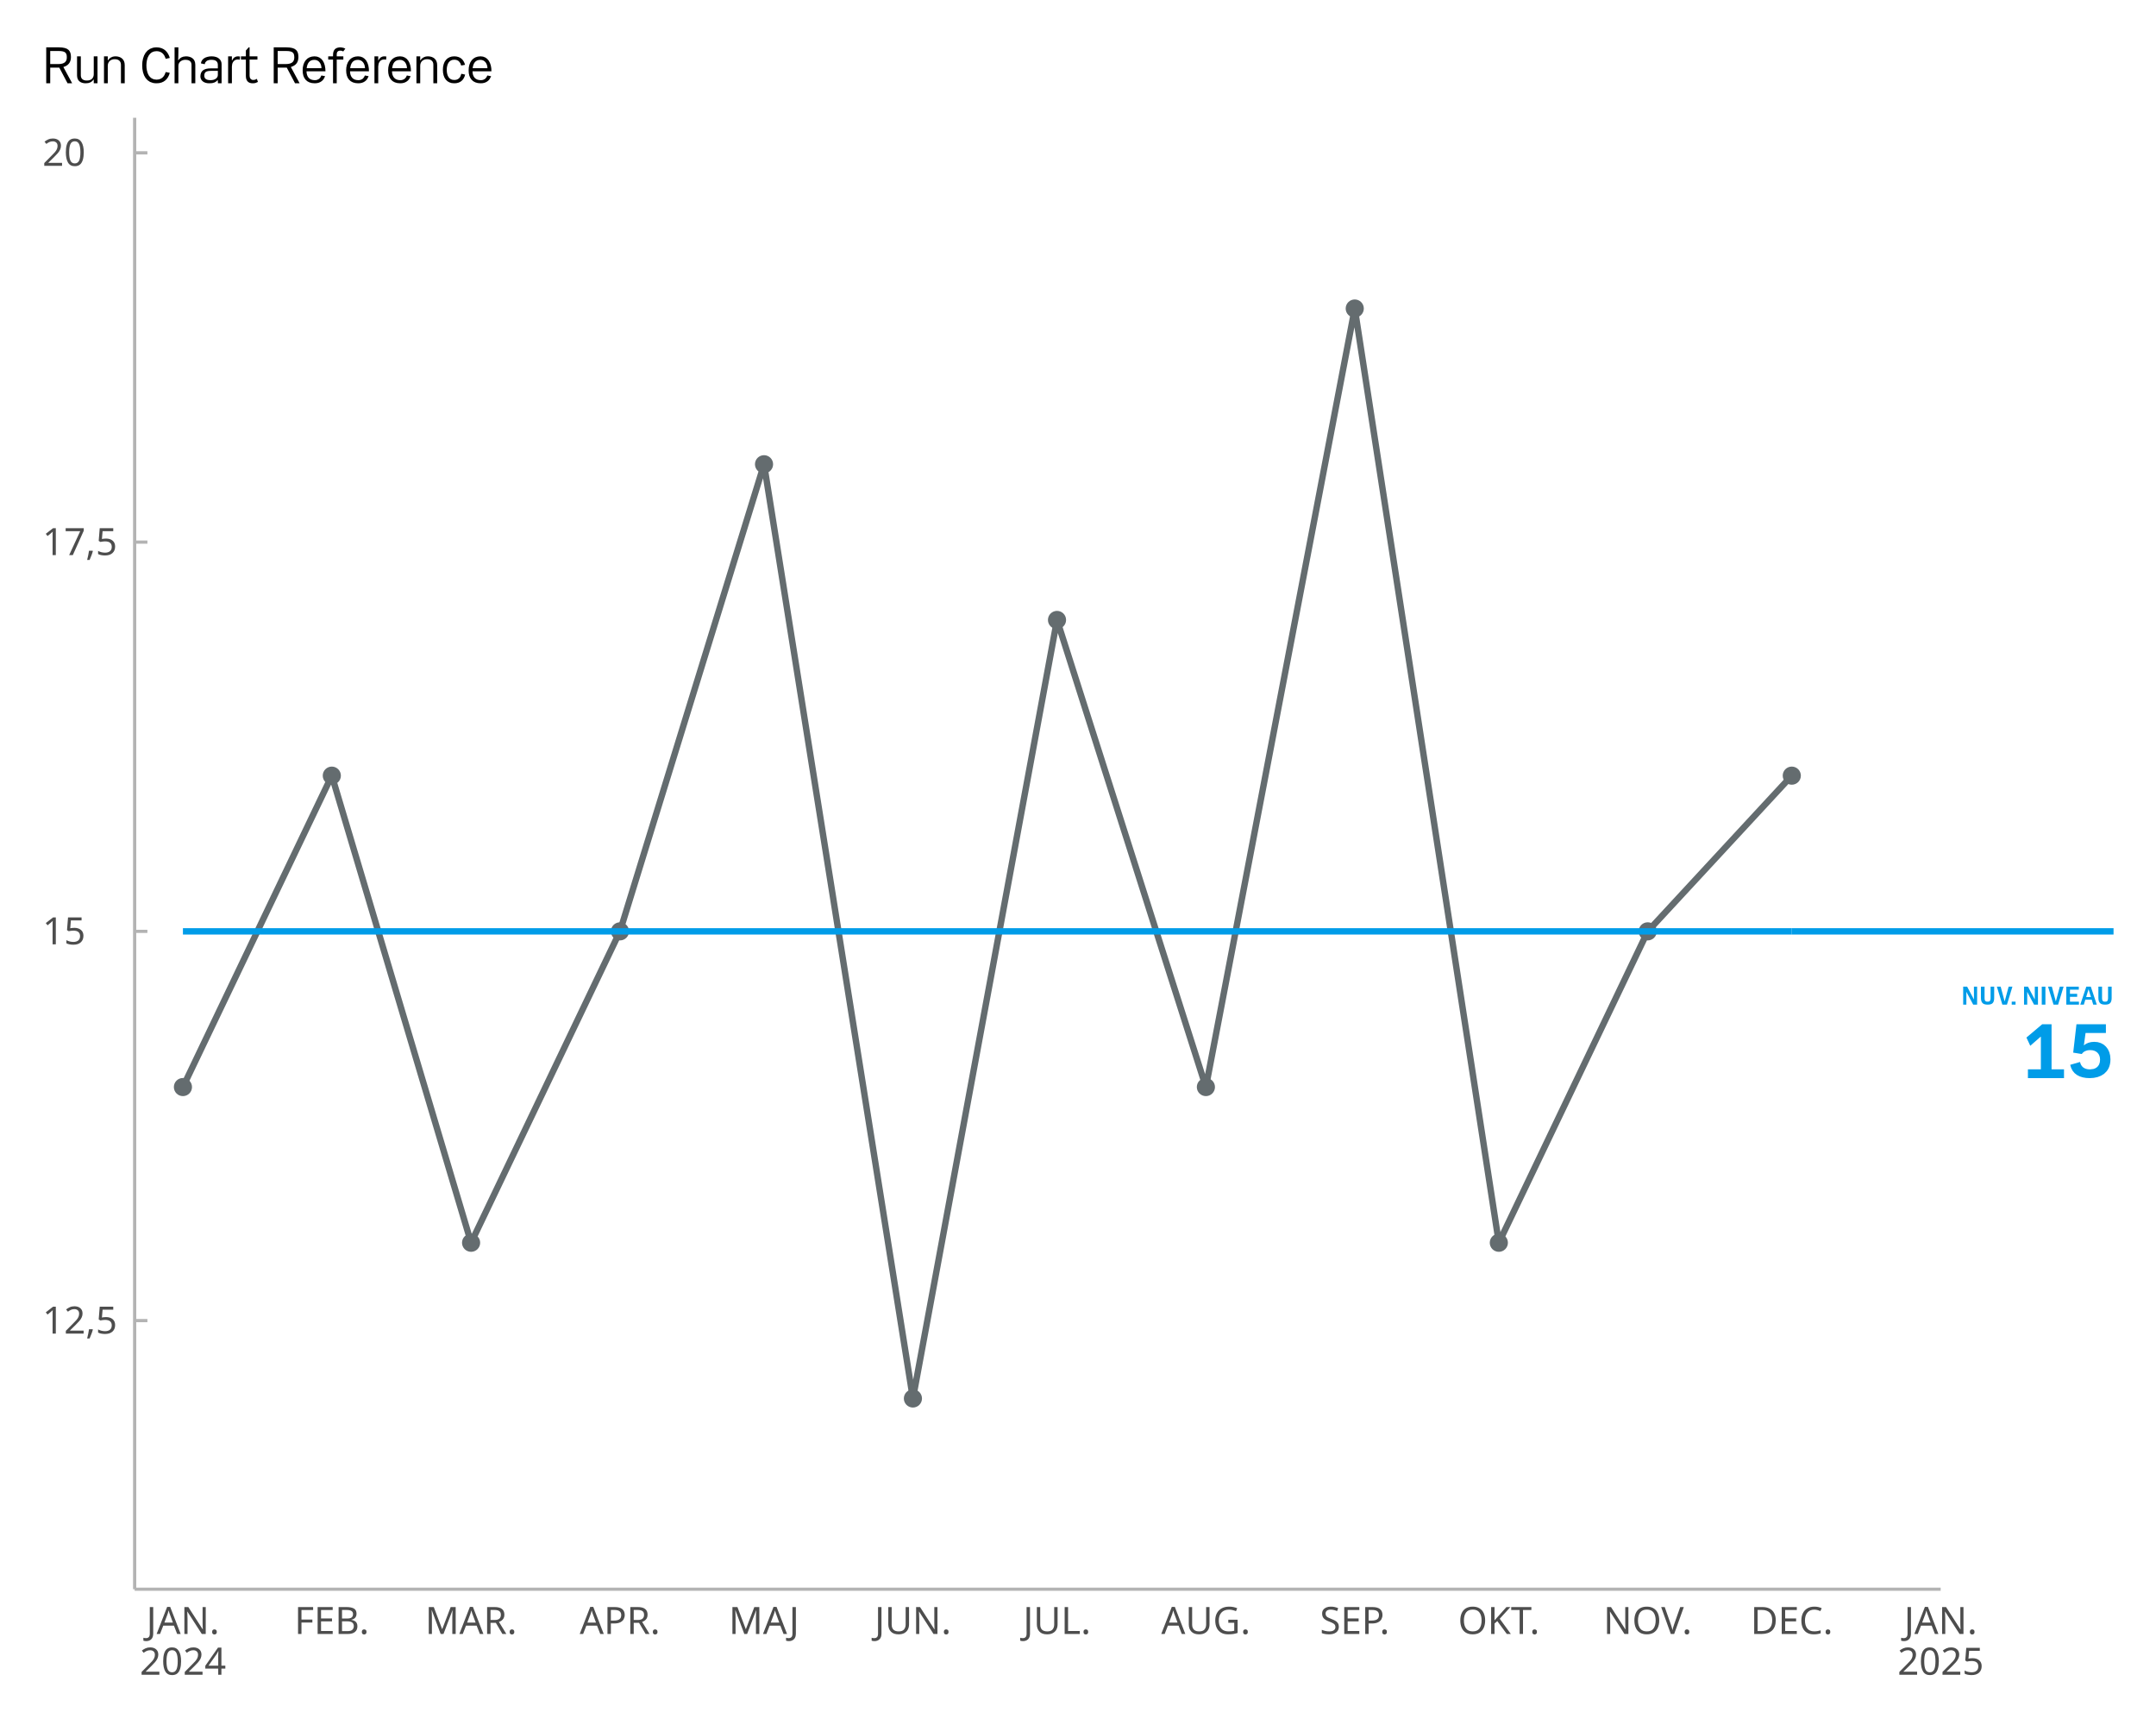
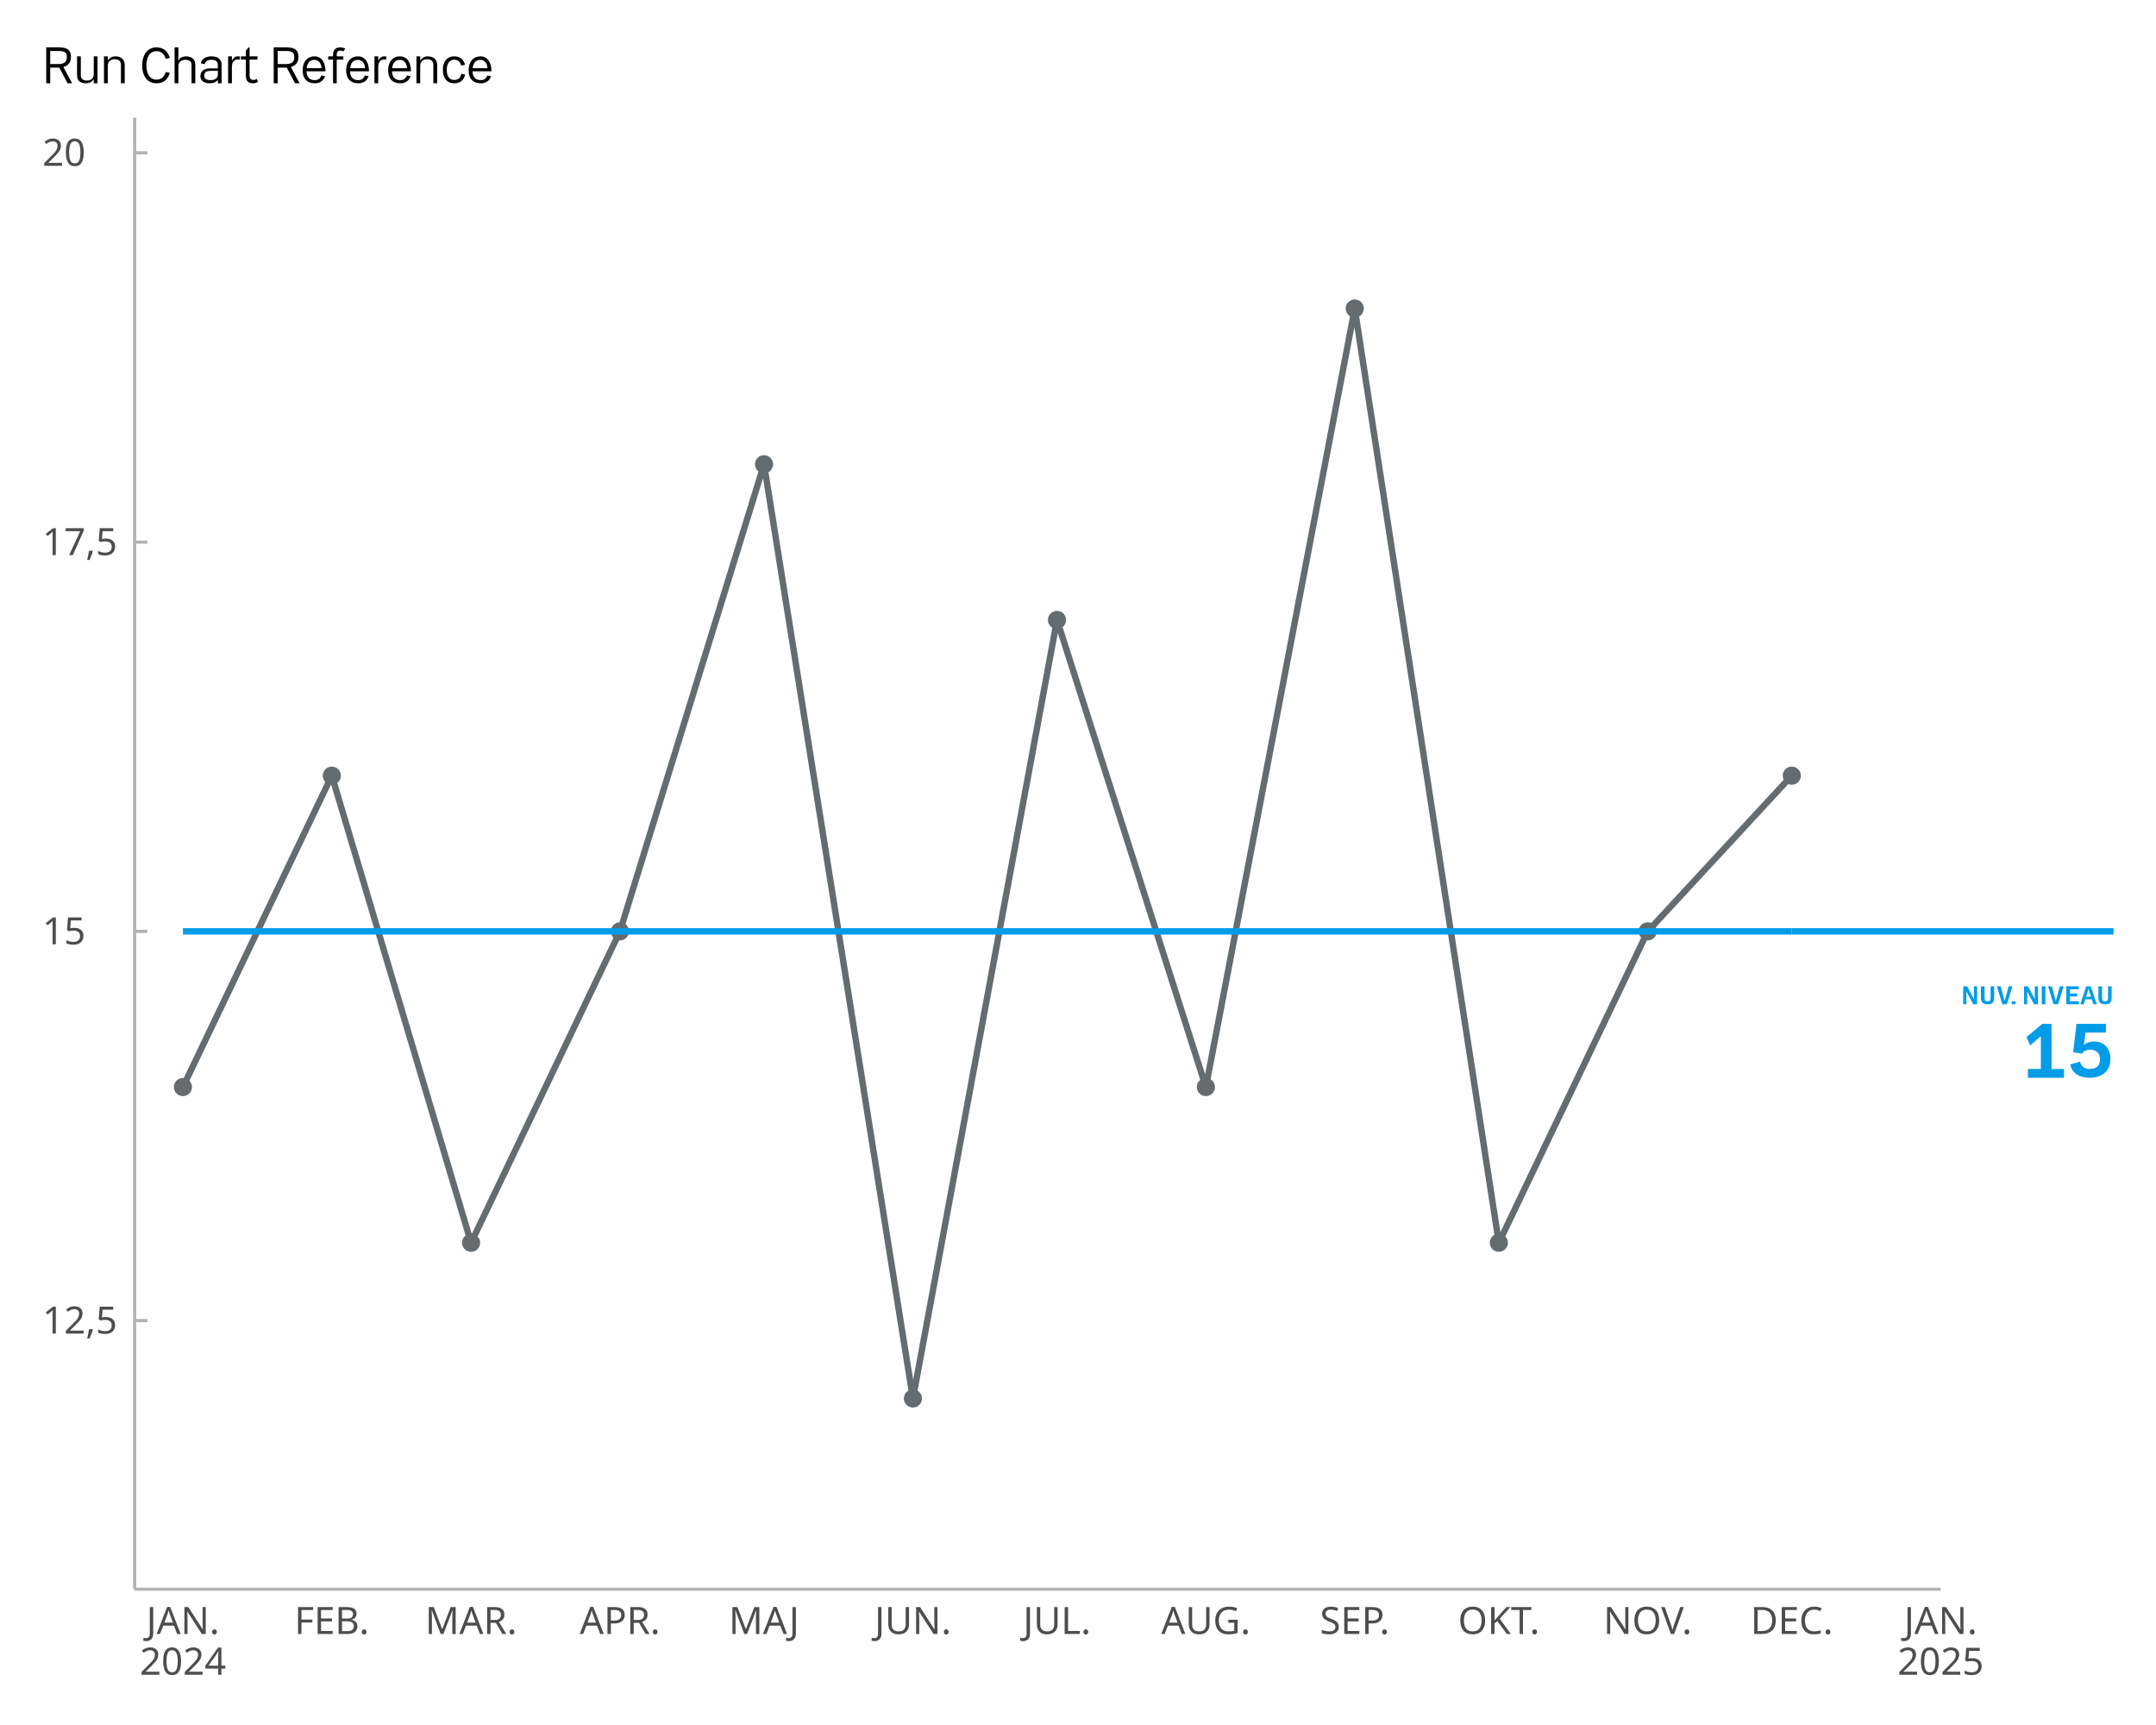
<svg xmlns="http://www.w3.org/2000/svg" class="svglite" data-engine-version="2.0" width="720.00pt" height="576.00pt" viewBox="0 0 720.00 576.00">
  <defs>
    <style type="text/css">
    .svglite line, .svglite polyline, .svglite polygon, .svglite path, .svglite rect, .svglite circle {
      fill: none;
      stroke: #000000;
      stroke-linecap: round;
      stroke-linejoin: round;
      stroke-miterlimit: 10.00;
    }
  </style>
  </defs>
  <rect width="100%" height="100%" style="stroke: none; fill: #FFFFFF;" />
  <defs>
    <clipPath id="cpMC4wMHw3MjAuMDB8MC4wMHw1NzYuMDA=">
      <rect x="0.00" y="0.00" width="720.00" height="576.00" />
    </clipPath>
  </defs>
  <g clip-path="url(#cpMC4wMHw3MjAuMDB8MC4wMHw1NzYuMDA=)">
    <rect x="0.00" y="0.00" width="720.00" height="576.00" style="stroke-width: 1.36; stroke: none; fill: #FFFFFF;" />
  </g>
  <defs>
    <clipPath id="cpNDQuOTd8NzA1LjgzfDM5LjMzfDUzMC42Ng==">
      <rect x="44.97" y="39.33" width="660.85" height="491.32" />
    </clipPath>
  </defs>
  <g clip-path="url(#cpNDQuOTd8NzA1LjgzfDM5LjMzfDUzMC42Ng==)">
    <rect x="44.97" y="39.33" width="660.85" height="491.32" style="stroke-width: 1.36; stroke: none; fill: #FFFFFF;" />
    <polyline points="61.09,362.98 110.81,259.00 157.32,414.97 207.04,310.99 255.15,155.02 304.87,466.97 352.99,207.01 402.71,362.98 452.42,103.02 500.54,414.97 550.26,310.99 598.37,259.00 " style="stroke-width: 2.13; stroke: #646C6F; stroke-linecap: butt;" />
    <circle cx="61.09" cy="362.98" r="2.58" style="stroke-width: 0.90; stroke: #646C6F; fill: #646C6F;" />
    <circle cx="110.81" cy="259.00" r="2.58" style="stroke-width: 0.90; stroke: #646C6F; fill: #646C6F;" />
    <circle cx="157.32" cy="414.97" r="2.58" style="stroke-width: 0.90; stroke: #646C6F; fill: #646C6F;" />
    <circle cx="207.04" cy="310.99" r="2.58" style="stroke-width: 0.90; stroke: #646C6F; fill: #646C6F;" />
    <circle cx="255.15" cy="155.02" r="2.58" style="stroke-width: 0.90; stroke: #646C6F; fill: #646C6F;" />
    <circle cx="304.87" cy="466.97" r="2.58" style="stroke-width: 0.90; stroke: #646C6F; fill: #646C6F;" />
    <circle cx="352.99" cy="207.01" r="2.58" style="stroke-width: 0.90; stroke: #646C6F; fill: #646C6F;" />
    <circle cx="402.71" cy="362.98" r="2.58" style="stroke-width: 0.90; stroke: #646C6F; fill: #646C6F;" />
    <circle cx="452.42" cy="103.02" r="2.58" style="stroke-width: 0.90; stroke: #646C6F; fill: #646C6F;" />
    <circle cx="500.54" cy="414.97" r="2.58" style="stroke-width: 0.90; stroke: #646C6F; fill: #646C6F;" />
    <circle cx="550.26" cy="310.99" r="2.58" style="stroke-width: 0.90; stroke: #646C6F; fill: #646C6F;" />
    <circle cx="598.37" cy="259.00" r="2.58" style="stroke-width: 0.90; stroke: #646C6F; fill: #646C6F;" />
    <polyline points="61.09,310.99 110.81,310.99 157.32,310.99 207.04,310.99 255.15,310.99 304.87,310.99 352.99,310.99 402.71,310.99 452.42,310.99 500.54,310.99 550.26,310.99 598.37,310.99 " style="stroke-width: 2.13; stroke: #009CE8; stroke-linecap: butt;" />
    <polyline points="598.37,310.99 705.83,310.99 " style="stroke-width: 2.13; stroke: #009CE8; stroke-linecap: butt;" />
-     <path d="M 660.26 329.46 L 659.20 329.46 L 659.20 333.74 L 656.93 329.46 L 655.61 329.46 L 655.61 335.46 L 656.67 335.46 L 656.67 331.18 L 658.95 335.46 L 660.26 335.46 Z" style="fill-rule: nonzero; fill: #009CE8; stroke-width: 0.75; stroke: none;" />
-     <path d="M 665.96 329.46 L 664.76 329.46 L 664.76 333.08 L 664.75 333.50 L 664.70 333.82 L 664.53 334.24 L 664.22 334.43 L 663.78 334.47 L 663.31 334.43 L 662.99 334.23 L 662.88 334.06 L 662.80 333.81 L 662.76 333.49 L 662.75 333.08 L 662.75 329.46 L 661.53 329.46 L 661.53 333.08 L 661.56 333.70 L 661.66 334.20 L 661.83 334.62 L 662.07 334.94 L 662.38 335.18 L 662.77 335.34 L 663.23 335.43 L 663.78 335.46 L 664.32 335.43 L 664.78 335.34 L 665.16 335.18 L 665.46 334.94 L 665.69 334.62 L 665.84 334.20 L 665.94 333.70 L 665.96 333.08 Z" style="fill-rule: nonzero; fill: #009CE8; stroke-width: 0.75; stroke: none;" />
-     <path d="M 670.79 329.46 L 669.47 334.35 L 669.44 334.35 L 668.13 329.46 L 666.86 329.46 L 668.69 335.46 L 670.22 335.46 L 672.05 329.46 Z" style="fill-rule: nonzero; fill: #009CE8; stroke-width: 0.75; stroke: none;" />
-     <path d="M 673.10 334.46 L 671.82 334.46 L 671.82 335.46 L 673.10 335.46 Z" style="fill-rule: nonzero; fill: #009CE8; stroke-width: 0.75; stroke: none;" />
-     <path d="M 680.58 329.46 L 679.52 329.46 L 679.52 333.74 L 677.25 329.46 L 675.93 329.46 L 675.93 335.46 L 676.99 335.46 L 676.99 331.18 L 679.27 335.46 L 680.58 335.46 Z" style="fill-rule: nonzero; fill: #009CE8; stroke-width: 0.75; stroke: none;" />
-     <path d="M 683.07 329.46 L 681.85 329.46 L 681.85 335.46 L 683.07 335.46 Z" style="fill-rule: nonzero; fill: #009CE8; stroke-width: 0.75; stroke: none;" />
-     <path d="M 687.88 329.46 L 686.56 334.35 L 686.53 334.35 L 685.22 329.46 L 683.95 329.46 L 685.78 335.46 L 687.31 335.46 L 689.14 329.46 Z" style="fill-rule: nonzero; fill: #009CE8; stroke-width: 0.75; stroke: none;" />
-     <path d="M 694.27 334.47 L 691.27 334.47 L 691.27 332.85 L 693.67 332.85 L 693.67 331.85 L 691.27 331.85 L 691.27 330.46 L 694.22 330.46 L 694.22 329.46 L 690.05 329.46 L 690.05 335.46 L 694.27 335.46 Z" style="fill-rule: nonzero; fill: #009CE8; stroke-width: 0.75; stroke: none;" />
-     <path d="M 698.23 329.46 L 696.73 329.46 L 694.71 335.46 L 695.90 335.46 L 696.40 333.80 L 698.54 333.80 L 699.04 335.46 L 700.23 335.46 ZM 696.68 332.93 L 697.46 330.35 L 697.48 330.35 L 698.28 332.93 Z" style="fill-rule: nonzero; fill: #009CE8; stroke-width: 0.75; stroke: none;" />
-     <path d="M 705.19 329.46 L 703.99 329.46 L 703.99 333.08 L 703.98 333.50 L 703.93 333.82 L 703.76 334.24 L 703.45 334.43 L 703.01 334.47 L 702.54 334.43 L 702.22 334.23 L 702.11 334.06 L 702.03 333.81 L 701.99 333.49 L 701.98 333.08 L 701.98 329.46 L 700.76 329.46 L 700.76 333.08 L 700.79 333.70 L 700.89 334.20 L 701.06 334.62 L 701.30 334.94 L 701.61 335.18 L 702.00 335.34 L 702.46 335.43 L 703.01 335.46 L 703.55 335.43 L 704.01 335.34 L 704.39 335.18 L 704.69 334.94 L 704.92 334.62 L 705.08 334.20 L 705.17 333.70 L 705.19 333.08 Z" style="fill-rule: nonzero; fill: #009CE8; stroke-width: 0.75; stroke: none;" />
-     <path d="M 682.33 360.00 L 685.92 360.00 L 689.28 360.00 L 689.28 357.06 L 685.12 357.06 L 685.12 342.00 L 682.01 342.00 L 676.73 346.45 L 678.01 349.20 L 681.44 346.20 L 681.55 346.20 L 681.55 357.06 L 677.23 357.06 L 677.23 360.00 Z" style="fill-rule: nonzero; fill: #009CE8; stroke-width: 0.75; stroke: none;" />
-     <path d="M 703.27 344.92 L 703.27 342.00 L 693.44 342.00 L 692.35 351.49 L 692.47 351.51 L 692.80 351.56 L 693.78 351.72 L 694.76 351.88 L 695.09 351.93 L 695.21 351.95 L 695.62 351.46 L 696.20 351.04 L 696.99 350.75 L 697.48 350.67 L 698.04 350.64 L 698.78 350.70 L 699.43 350.87 L 700.00 351.15 L 700.46 351.52 L 700.83 351.97 L 701.10 352.51 L 701.26 353.12 L 701.32 353.80 L 701.24 354.70 L 701.00 355.43 L 700.64 356.00 L 700.19 356.43 L 699.67 356.74 L 699.12 356.94 L 698.01 357.08 L 697.28 357.04 L 696.66 356.91 L 696.13 356.70 L 695.68 356.42 L 695.31 356.06 L 695.01 355.64 L 694.79 355.16 L 694.62 354.61 L 691.35 355.56 L 691.68 356.64 L 692.17 357.56 L 692.81 358.33 L 693.59 358.94 L 694.49 359.41 L 695.52 359.74 L 696.66 359.94 L 697.90 360.00 L 699.22 359.91 L 700.48 359.65 L 701.65 359.19 L 702.69 358.54 L 703.55 357.67 L 703.91 357.16 L 704.22 356.59 L 704.46 355.96 L 704.64 355.27 L 704.75 354.53 L 704.79 353.72 L 704.69 352.46 L 704.40 351.33 L 703.93 350.33 L 703.29 349.49 L 702.51 348.80 L 701.59 348.30 L 700.54 347.98 L 699.38 347.88 L 698.36 347.96 L 697.41 348.20 L 696.59 348.57 L 695.91 349.06 L 696.48 344.92 Z" style="fill-rule: nonzero; fill: #009CE8; stroke-width: 0.75; stroke: none;" />
+     <path d="M 660.26 329.33 L 659.20 329.33 L 659.20 333.61 L 656.93 329.33 L 655.61 329.33 L 655.61 335.33 L 656.67 335.33 L 656.67 331.05 L 658.95 335.33 L 660.26 335.33 Z" style="fill-rule: nonzero; fill: #009CE8; stroke-width: 0.75; stroke: none;" />
+     <path d="M 665.96 329.33 L 664.76 329.33 L 664.76 332.96 L 664.75 333.37 L 664.70 333.70 L 664.53 334.12 L 664.22 334.30 L 663.78 334.35 L 663.31 334.30 L 662.99 334.11 L 662.88 333.93 L 662.80 333.69 L 662.76 333.37 L 662.75 332.96 L 662.75 329.33 L 661.53 329.33 L 661.53 332.96 L 661.56 333.57 L 661.66 334.08 L 661.83 334.49 L 662.07 334.81 L 662.38 335.05 L 662.77 335.21 L 663.23 335.30 L 663.78 335.33 L 664.32 335.30 L 664.78 335.21 L 665.16 335.05 L 665.46 334.81 L 665.69 334.49 L 665.84 334.08 L 665.94 333.57 L 665.96 332.96 Z" style="fill-rule: nonzero; fill: #009CE8; stroke-width: 0.75; stroke: none;" />
+     <path d="M 670.79 329.33 L 669.47 334.22 L 669.44 334.22 L 668.13 329.33 L 666.86 329.33 L 668.69 335.33 L 670.22 335.33 L 672.05 329.33 Z" style="fill-rule: nonzero; fill: #009CE8; stroke-width: 0.75; stroke: none;" />
+     <path d="M 673.10 334.33 L 671.82 334.33 L 671.82 335.33 L 673.10 335.33 Z" style="fill-rule: nonzero; fill: #009CE8; stroke-width: 0.75; stroke: none;" />
+     <path d="M 680.58 329.33 L 679.52 329.33 L 679.52 333.61 L 677.25 329.33 L 675.93 329.33 L 675.93 335.33 L 676.99 335.33 L 676.99 331.05 L 679.27 335.33 L 680.58 335.33 Z" style="fill-rule: nonzero; fill: #009CE8; stroke-width: 0.75; stroke: none;" />
+     <path d="M 683.07 329.33 L 681.85 329.33 L 681.85 335.33 L 683.07 335.33 Z" style="fill-rule: nonzero; fill: #009CE8; stroke-width: 0.75; stroke: none;" />
+     <path d="M 687.88 329.33 L 686.56 334.22 L 686.53 334.22 L 685.22 329.33 L 683.95 329.33 L 685.78 335.33 L 687.31 335.33 L 689.14 329.33 Z" style="fill-rule: nonzero; fill: #009CE8; stroke-width: 0.75; stroke: none;" />
+     <path d="M 694.27 334.35 L 691.27 334.35 L 691.27 332.72 L 693.67 332.72 L 693.67 331.72 L 691.27 331.72 L 691.27 330.33 L 694.22 330.33 L 694.22 329.33 L 690.05 329.33 L 690.05 335.33 L 694.27 335.33 Z" style="fill-rule: nonzero; fill: #009CE8; stroke-width: 0.75; stroke: none;" />
+     <path d="M 698.23 329.33 L 696.73 329.33 L 694.71 335.33 L 695.90 335.33 L 696.40 333.68 L 698.54 333.68 L 699.04 335.33 L 700.23 335.33 ZM 696.68 332.80 L 697.46 330.22 L 697.48 330.22 L 698.28 332.80 Z" style="fill-rule: nonzero; fill: #009CE8; stroke-width: 0.75; stroke: none;" />
+     <path d="M 705.19 329.33 L 703.99 329.33 L 703.99 332.96 L 703.98 333.37 L 703.93 333.70 L 703.76 334.12 L 703.45 334.30 L 703.01 334.35 L 702.54 334.30 L 702.22 334.11 L 702.11 333.93 L 702.03 333.69 L 701.99 333.37 L 701.98 332.96 L 701.98 329.33 L 700.76 329.33 L 700.76 332.96 L 700.79 333.57 L 700.89 334.08 L 701.06 334.49 L 701.30 334.81 L 701.61 335.05 L 702.00 335.21 L 702.46 335.30 L 703.01 335.33 L 703.55 335.30 L 704.01 335.21 L 704.39 335.05 L 704.69 334.81 L 704.92 334.49 L 705.08 334.08 L 705.17 333.57 L 705.19 332.96 Z" style="fill-rule: nonzero; fill: #009CE8; stroke-width: 0.75; stroke: none;" />
+     <path d="M 682.33 359.88 L 685.92 359.88 L 689.28 359.88 L 689.28 356.94 L 685.12 356.94 L 685.12 341.88 L 682.01 341.88 L 676.73 346.33 L 678.01 349.08 L 681.44 346.08 L 681.55 346.08 L 681.55 356.94 L 677.23 356.94 L 677.23 359.88 Z" style="fill-rule: nonzero; fill: #009CE8; stroke-width: 0.75; stroke: none;" />
+     <path d="M 703.27 344.80 L 703.27 341.88 L 693.44 341.88 L 692.35 351.36 L 692.47 351.38 L 692.80 351.43 L 693.78 351.59 L 694.76 351.76 L 695.09 351.81 L 695.21 351.83 L 695.62 351.33 L 696.20 350.92 L 696.99 350.62 L 697.48 350.54 L 698.04 350.52 L 698.78 350.58 L 699.43 350.75 L 700.00 351.02 L 700.46 351.39 L 700.83 351.85 L 701.10 352.39 L 701.26 353.00 L 701.32 353.67 L 701.24 354.58 L 701.00 355.31 L 700.64 355.88 L 700.19 356.31 L 699.67 356.62 L 699.12 356.81 L 698.01 356.95 L 697.28 356.91 L 696.66 356.78 L 696.13 356.58 L 695.68 356.29 L 695.31 355.94 L 695.01 355.52 L 694.79 355.03 L 694.62 354.49 L 691.35 355.44 L 691.68 356.52 L 692.17 357.44 L 692.81 358.20 L 693.59 358.82 L 694.49 359.29 L 695.52 359.62 L 696.66 359.81 L 697.90 359.88 L 699.22 359.79 L 700.48 359.52 L 701.65 359.07 L 702.69 358.41 L 703.55 357.55 L 703.91 357.03 L 704.22 356.46 L 704.46 355.83 L 704.64 355.15 L 704.75 354.40 L 704.79 353.59 L 704.69 352.34 L 704.40 351.21 L 703.93 350.21 L 703.29 349.36 L 702.51 348.68 L 701.59 348.17 L 700.54 347.86 L 699.38 347.75 L 698.36 347.84 L 697.41 348.08 L 696.59 348.45 L 695.91 348.94 L 696.48 344.80 Z" style="fill-rule: nonzero; fill: #009CE8; stroke-width: 0.75; stroke: none;" />
  </g>
  <g clip-path="url(#cpMC4wMHw3MjAuMDB8MC4wMHw1NzYuMDA=)">
    <polyline points="44.97,530.66 44.97,39.33 " style="stroke-width: 1.07; stroke: #B3B3B3; stroke-linecap: butt;" />
    <text x="14.17" y="445.31" style="font-size: 12.60px; fill: #4D4D4D; font-family: sans;" textLength="24.52px" lengthAdjust="spacingAndGlyphs">12,5</text>
    <text x="14.17" y="315.33" style="font-size: 12.60px; fill: #4D4D4D; font-family: sans;" textLength="14.02px" lengthAdjust="spacingAndGlyphs">15</text>
    <text x="14.17" y="185.35" style="font-size: 12.60px; fill: #4D4D4D; font-family: sans;" textLength="24.52px" lengthAdjust="spacingAndGlyphs">17,5</text>
    <text x="14.17" y="55.37" style="font-size: 12.60px; fill: #4D4D4D; font-family: sans;" textLength="14.02px" lengthAdjust="spacingAndGlyphs">20</text>
    <polyline points="49.23,440.97 44.97,440.97 " style="stroke-width: 1.07; stroke: #B3B3B3; stroke-linecap: butt;" />
    <polyline points="49.23,310.99 44.97,310.99 " style="stroke-width: 1.07; stroke: #B3B3B3; stroke-linecap: butt;" />
    <polyline points="49.23,181.01 44.97,181.01 " style="stroke-width: 1.07; stroke: #B3B3B3; stroke-linecap: butt;" />
    <polyline points="49.23,51.03 44.97,51.03 " style="stroke-width: 1.07; stroke: #B3B3B3; stroke-linecap: butt;" />
    <polyline points="44.97,530.66 648.09,530.66 " style="stroke-width: 1.07; stroke: #B3B3B3; stroke-linecap: butt;" />
    <text x="61.09" y="545.60" text-anchor="middle" style="font-size: 12.60px; fill: #4D4D4D; font-family: sans;" textLength="27.31px" lengthAdjust="spacingAndGlyphs">JAN.</text>
    <text x="61.09" y="559.21" text-anchor="middle" style="font-size: 12.60px; fill: #4D4D4D; font-family: sans;" textLength="28.03px" lengthAdjust="spacingAndGlyphs">2024</text>
    <text x="110.81" y="545.60" text-anchor="middle" style="font-size: 12.60px; fill: #4D4D4D; font-family: sans;" textLength="28.01px" lengthAdjust="spacingAndGlyphs">FEB.</text>
    <text x="157.32" y="545.60" text-anchor="middle" style="font-size: 12.60px; fill: #4D4D4D; font-family: sans;" textLength="31.51px" lengthAdjust="spacingAndGlyphs">MAR.</text>
    <text x="207.04" y="545.60" text-anchor="middle" style="font-size: 12.60px; fill: #4D4D4D; font-family: sans;" textLength="29.42px" lengthAdjust="spacingAndGlyphs">APR.</text>
    <text x="255.15" y="545.60" text-anchor="middle" style="font-size: 12.60px; fill: #4D4D4D; font-family: sans;" textLength="25.21px" lengthAdjust="spacingAndGlyphs">MAJ</text>
    <text x="304.87" y="545.60" text-anchor="middle" style="font-size: 12.60px; fill: #4D4D4D; font-family: sans;" textLength="28.01px" lengthAdjust="spacingAndGlyphs">JUN.</text>
    <text x="352.99" y="545.60" text-anchor="middle" style="font-size: 12.60px; fill: #4D4D4D; font-family: sans;" textLength="25.92px" lengthAdjust="spacingAndGlyphs">JUL.</text>
    <text x="402.71" y="545.60" text-anchor="middle" style="font-size: 12.60px; fill: #4D4D4D; font-family: sans;" textLength="30.81px" lengthAdjust="spacingAndGlyphs">AUG.</text>
    <text x="452.42" y="545.60" text-anchor="middle" style="font-size: 12.60px; fill: #4D4D4D; font-family: sans;" textLength="28.72px" lengthAdjust="spacingAndGlyphs">SEP.</text>
    <text x="500.54" y="545.60" text-anchor="middle" style="font-size: 12.60px; fill: #4D4D4D; font-family: sans;" textLength="29.41px" lengthAdjust="spacingAndGlyphs">OKT.</text>
    <text x="550.26" y="545.60" text-anchor="middle" style="font-size: 12.60px; fill: #4D4D4D; font-family: sans;" textLength="30.81px" lengthAdjust="spacingAndGlyphs">NOV.</text>
    <text x="598.37" y="545.60" text-anchor="middle" style="font-size: 12.60px; fill: #4D4D4D; font-family: sans;" textLength="30.11px" lengthAdjust="spacingAndGlyphs">DEC.</text>
    <text x="648.09" y="545.60" text-anchor="middle" style="font-size: 12.60px; fill: #4D4D4D; font-family: sans;" textLength="27.31px" lengthAdjust="spacingAndGlyphs">JAN.</text>
    <text x="648.09" y="559.21" text-anchor="middle" style="font-size: 12.60px; fill: #4D4D4D; font-family: sans;" textLength="28.03px" lengthAdjust="spacingAndGlyphs">2025</text>
    <path d="M 21.16 22.38 L 21.74 22.16 L 22.25 21.90 L 22.68 21.58 L 23.04 21.20 L 23.32 20.76 L 23.52 20.26 L 23.65 19.69 L 23.69 19.05 L 23.65 18.32 L 23.51 17.67 L 23.26 17.12 L 22.88 16.66 L 22.35 16.29 L 21.65 16.03 L 20.77 15.87 L 19.69 15.81 L 15.44 15.81 L 15.44 27.81 L 16.77 27.81 L 16.77 22.58 L 19.80 22.58 L 22.56 27.81 L 24.10 27.81 ZM 22.28 19.65 L 22.17 20.09 L 21.97 20.47 L 21.69 20.79 L 21.31 21.04 L 20.82 21.23 L 20.23 21.35 L 19.52 21.39 L 16.77 21.39 L 16.77 17.03 L 19.56 17.03 L 20.32 17.06 L 20.93 17.15 L 21.41 17.30 L 21.77 17.52 L 22.03 17.81 L 22.20 18.18 L 22.29 18.63 L 22.31 19.17 Z" style="fill-rule: nonzero; fill: #000000; stroke-width: 0.75; stroke: none;" />
    <path d="M 32.56 18.81 L 31.31 18.81 L 31.31 24.78 L 31.27 25.23 L 31.16 25.64 L 30.98 26.00 L 30.73 26.31 L 30.41 26.55 L 30.01 26.74 L 29.55 26.85 L 29.01 26.89 L 28.56 26.87 L 28.17 26.79 L 27.82 26.65 L 27.53 26.46 L 27.30 26.22 L 27.13 25.92 L 27.03 25.56 L 26.99 25.14 L 26.99 18.81 L 25.73 18.81 L 25.73 25.17 L 25.79 25.83 L 25.96 26.38 L 26.22 26.84 L 26.58 27.20 L 27.01 27.48 L 27.51 27.67 L 28.07 27.78 L 28.66 27.81 L 29.49 27.73 L 30.19 27.50 L 30.77 27.11 L 31.23 26.58 L 31.31 26.58 L 31.31 27.81 L 32.56 27.81 Z" style="fill-rule: nonzero; fill: #000000; stroke-width: 0.75; stroke: none;" />
    <path d="M 41.65 21.74 L 41.59 21.03 L 41.41 20.43 L 41.12 19.93 L 40.74 19.52 L 40.29 19.21 L 39.77 18.99 L 39.20 18.86 L 38.59 18.81 L 38.09 18.85 L 37.65 18.93 L 36.94 19.25 L 36.42 19.68 L 36.06 20.16 L 35.99 20.16 L 35.99 18.81 L 34.73 18.81 L 34.73 27.81 L 35.99 27.81 L 35.99 21.94 L 36.04 21.45 L 36.17 21.02 L 36.38 20.65 L 36.65 20.34 L 37.00 20.09 L 37.39 19.91 L 37.84 19.80 L 38.32 19.77 L 38.79 19.80 L 39.21 19.89 L 39.56 20.05 L 39.85 20.26 L 40.08 20.52 L 40.25 20.84 L 40.35 21.21 L 40.39 21.63 L 40.39 27.81 L 41.65 27.81 Z" style="fill-rule: nonzero; fill: #000000; stroke-width: 0.75; stroke: none;" />
    <path d="M 54.93 25.05 L 54.64 25.49 L 54.30 25.86 L 53.89 26.17 L 53.42 26.40 L 52.87 26.54 L 52.25 26.60 L 51.39 26.49 L 50.67 26.18 L 50.09 25.71 L 49.63 25.10 L 49.30 24.38 L 49.07 23.57 L 48.93 22.71 L 48.89 21.81 L 48.94 20.95 L 49.07 20.10 L 49.30 19.30 L 49.65 18.58 L 50.10 17.97 L 50.68 17.49 L 51.40 17.19 L 52.25 17.08 L 52.87 17.13 L 53.42 17.28 L 53.89 17.51 L 54.30 17.82 L 54.64 18.20 L 54.93 18.64 L 55.35 19.64 L 56.70 19.35 L 56.45 18.61 L 56.11 17.94 L 55.69 17.34 L 55.19 16.82 L 54.60 16.40 L 53.92 16.08 L 53.14 15.88 L 52.25 15.81 L 51.65 15.85 L 51.09 15.94 L 50.10 16.31 L 49.27 16.89 L 48.61 17.64 L 48.11 18.54 L 47.76 19.56 L 47.55 20.66 L 47.49 21.81 L 47.55 23.01 L 47.76 24.14 L 48.11 25.15 L 48.61 26.04 L 49.27 26.78 L 50.09 27.34 L 51.08 27.69 L 51.64 27.78 L 52.25 27.81 L 53.15 27.75 L 53.93 27.56 L 54.62 27.25 L 55.21 26.84 L 55.71 26.33 L 56.12 25.74 L 56.45 25.07 L 56.70 24.33 L 55.35 24.05 Z" style="fill-rule: nonzero; fill: #000000; stroke-width: 0.75; stroke: none;" />
    <path d="M 65.22 21.61 L 65.15 20.91 L 64.96 20.32 L 64.67 19.84 L 64.28 19.46 L 63.81 19.17 L 63.28 18.97 L 62.71 18.85 L 62.11 18.81 L 61.22 18.92 L 60.51 19.20 L 59.96 19.62 L 59.58 20.11 L 59.50 20.11 L 59.55 18.73 L 59.57 17.47 L 59.57 15.81 L 58.30 15.81 L 58.30 27.81 L 59.57 27.81 L 59.57 21.99 L 59.61 21.58 L 59.73 21.20 L 59.93 20.86 L 60.20 20.56 L 60.54 20.32 L 60.94 20.13 L 61.39 20.01 L 61.89 19.97 L 62.36 20.00 L 62.78 20.07 L 63.13 20.20 L 63.42 20.38 L 63.65 20.62 L 63.82 20.91 L 63.92 21.25 L 63.96 21.66 L 63.96 27.81 L 65.22 27.81 Z" style="fill-rule: nonzero; fill: #000000; stroke-width: 0.75; stroke: none;" />
    <path d="M 74.00 27.81 L 74.00 21.42 L 73.95 20.91 L 73.80 20.43 L 73.54 19.99 L 73.18 19.60 L 72.72 19.27 L 72.16 19.03 L 71.49 18.87 L 70.72 18.81 L 69.98 18.85 L 69.31 18.98 L 68.71 19.17 L 68.19 19.44 L 67.77 19.78 L 67.44 20.18 L 67.21 20.64 L 67.10 21.16 L 68.35 21.44 L 68.58 20.81 L 69.03 20.35 L 69.35 20.18 L 69.71 20.07 L 70.14 19.99 L 70.61 19.97 L 71.11 20.00 L 71.54 20.07 L 71.91 20.20 L 72.21 20.39 L 72.45 20.63 L 72.62 20.93 L 72.72 21.28 L 72.75 21.70 L 72.75 22.83 L 70.38 22.83 L 69.57 22.87 L 68.86 22.99 L 68.27 23.20 L 67.78 23.50 L 67.41 23.87 L 67.14 24.34 L 66.98 24.89 L 66.92 25.53 L 66.98 26.01 L 67.13 26.44 L 67.38 26.83 L 67.72 27.17 L 68.14 27.44 L 68.64 27.64 L 69.23 27.77 L 69.88 27.81 L 70.86 27.75 L 71.62 27.54 L 72.22 27.19 L 72.72 26.70 L 72.78 27.81 ZM 72.71 25.38 L 72.58 25.72 L 72.37 26.02 L 72.08 26.28 L 71.73 26.48 L 71.32 26.64 L 70.85 26.73 L 70.33 26.77 L 69.84 26.74 L 69.41 26.68 L 69.05 26.56 L 68.75 26.40 L 68.52 26.19 L 68.36 25.93 L 68.25 25.62 L 68.22 25.27 L 68.26 24.82 L 68.37 24.46 L 68.56 24.17 L 68.82 23.96 L 69.16 23.82 L 69.58 23.72 L 70.08 23.67 L 70.66 23.66 L 72.75 23.66 L 72.75 25.00 Z" style="fill-rule: nonzero; fill: #000000; stroke-width: 0.75; stroke: none;" />
    <path d="M 80.16 18.88 L 79.54 18.81 L 79.13 18.84 L 78.77 18.92 L 78.21 19.22 L 77.80 19.66 L 77.51 20.19 L 77.44 20.19 L 77.44 18.81 L 76.18 18.81 L 76.18 27.81 L 77.44 27.81 L 77.44 22.19 L 77.56 21.32 L 77.71 20.93 L 77.93 20.57 L 78.21 20.27 L 78.55 20.04 L 78.96 19.90 L 79.44 19.85 L 80.05 19.92 L 80.05 20.11 Z" style="fill-rule: nonzero; fill: #000000; stroke-width: 0.75; stroke: none;" />
    <path d="M 85.77 26.33 L 85.20 26.62 L 84.64 26.70 L 84.32 26.68 L 84.05 26.60 L 83.64 26.29 L 83.42 25.83 L 83.35 25.24 L 83.35 19.89 L 85.97 19.89 L 85.97 18.81 L 83.35 18.81 L 83.35 15.81 L 83.05 15.81 L 82.11 16.86 L 82.11 18.81 L 80.47 18.81 L 80.47 19.89 L 82.11 19.89 L 82.11 25.38 L 82.15 25.95 L 82.26 26.44 L 82.45 26.86 L 82.70 27.20 L 83.03 27.47 L 83.42 27.66 L 83.89 27.78 L 84.43 27.81 L 84.95 27.78 L 85.40 27.68 L 86.14 27.35 Z" style="fill-rule: nonzero; fill: #000000; stroke-width: 0.75; stroke: none;" />
    <path d="M 97.13 22.38 L 97.70 22.16 L 98.21 21.90 L 98.65 21.58 L 99.01 21.20 L 99.29 20.76 L 99.49 20.26 L 99.61 19.69 L 99.66 19.05 L 99.61 18.32 L 99.48 17.67 L 99.23 17.12 L 98.85 16.66 L 98.32 16.29 L 97.62 16.03 L 96.74 15.87 L 95.66 15.81 L 91.41 15.81 L 91.41 27.81 L 92.73 27.81 L 92.73 22.58 L 95.77 22.58 L 98.53 27.81 L 100.06 27.81 ZM 98.25 19.65 L 98.13 20.09 L 97.94 20.47 L 97.66 20.79 L 97.28 21.04 L 96.79 21.23 L 96.20 21.35 L 95.48 21.39 L 92.73 21.39 L 92.73 17.03 L 95.53 17.03 L 96.29 17.06 L 96.90 17.15 L 97.38 17.30 L 97.74 17.52 L 98.00 17.81 L 98.16 18.18 L 98.25 18.63 L 98.28 19.17 Z" style="fill-rule: nonzero; fill: #000000; stroke-width: 0.75; stroke: none;" />
    <path d="M 105.76 27.77 L 106.36 27.64 L 106.89 27.43 L 107.35 27.15 L 107.75 26.81 L 108.08 26.40 L 108.58 25.45 L 107.33 25.20 L 107.01 25.83 L 106.57 26.33 L 105.94 26.65 L 105.55 26.74 L 105.10 26.77 L 104.47 26.71 L 103.92 26.56 L 103.45 26.31 L 103.07 25.97 L 102.76 25.54 L 102.55 25.04 L 102.41 24.46 L 102.36 23.81 L 108.69 23.81 L 108.63 22.79 L 108.46 21.84 L 108.18 20.99 L 107.78 20.25 L 107.27 19.65 L 106.64 19.20 L 105.90 18.91 L 105.03 18.81 L 104.14 18.90 L 103.35 19.15 L 102.67 19.55 L 102.11 20.10 L 101.66 20.78 L 101.33 21.59 L 101.13 22.51 L 101.07 23.53 L 101.13 24.45 L 101.31 25.28 L 101.62 26.01 L 102.06 26.63 L 102.62 27.13 L 103.31 27.50 L 104.13 27.73 L 105.08 27.81 ZM 102.41 22.77 L 102.51 22.19 L 102.66 21.65 L 102.87 21.18 L 103.14 20.77 L 103.48 20.44 L 103.90 20.19 L 104.40 20.04 L 104.99 19.99 L 105.51 20.04 L 105.98 20.20 L 106.38 20.46 L 106.71 20.80 L 106.98 21.21 L 107.18 21.68 L 107.31 22.20 L 107.36 22.77 Z" style="fill-rule: nonzero; fill: #000000; stroke-width: 0.75; stroke: none;" />
    <path d="M 114.66 15.96 L 113.76 15.81 L 113.22 15.84 L 112.72 15.94 L 112.29 16.11 L 111.92 16.36 L 111.62 16.71 L 111.40 17.15 L 111.26 17.69 L 111.22 18.35 L 111.22 18.81 L 109.61 18.81 L 109.61 19.89 L 111.22 19.89 L 111.22 27.81 L 112.45 27.81 L 112.45 19.89 L 114.66 19.89 L 114.66 18.81 L 112.45 18.81 L 112.45 18.24 L 112.49 17.73 L 112.66 17.31 L 113.03 17.02 L 113.31 16.94 L 113.67 16.91 L 114.20 16.97 L 114.61 17.19 L 115.33 16.24 Z" style="fill-rule: nonzero; fill: #000000; stroke-width: 0.75; stroke: none;" />
    <path d="M 120.29 27.77 L 120.89 27.64 L 121.42 27.43 L 121.88 27.15 L 122.28 26.81 L 122.62 26.40 L 123.11 25.45 L 121.86 25.20 L 121.54 25.83 L 121.10 26.33 L 120.47 26.65 L 120.08 26.74 L 119.63 26.77 L 119.00 26.71 L 118.45 26.56 L 117.98 26.31 L 117.60 25.97 L 117.30 25.54 L 117.08 25.04 L 116.94 24.46 L 116.89 23.81 L 123.22 23.81 L 123.16 22.79 L 123.00 21.84 L 122.71 20.99 L 122.31 20.25 L 121.80 19.65 L 121.17 19.20 L 120.43 18.91 L 119.57 18.81 L 118.67 18.90 L 117.88 19.15 L 117.20 19.55 L 116.64 20.10 L 116.19 20.78 L 115.86 21.59 L 115.66 22.51 L 115.60 23.53 L 115.66 24.45 L 115.84 25.28 L 116.15 26.01 L 116.59 26.63 L 117.15 27.13 L 117.84 27.50 L 118.66 27.73 L 119.61 27.81 ZM 116.94 22.77 L 117.04 22.19 L 117.19 21.65 L 117.40 21.18 L 117.67 20.77 L 118.01 20.44 L 118.43 20.19 L 118.93 20.04 L 119.52 19.99 L 120.04 20.04 L 120.51 20.20 L 120.91 20.46 L 121.24 20.80 L 121.51 21.21 L 121.71 21.68 L 121.84 22.20 L 121.89 22.77 Z" style="fill-rule: nonzero; fill: #000000; stroke-width: 0.75; stroke: none;" />
    <path d="M 129.03 18.88 L 128.41 18.81 L 128.00 18.84 L 127.64 18.92 L 127.08 19.22 L 126.67 19.66 L 126.37 20.19 L 126.31 20.19 L 126.31 18.81 L 125.05 18.81 L 125.05 27.81 L 126.31 27.81 L 126.31 22.19 L 126.43 21.32 L 126.58 20.93 L 126.80 20.57 L 127.07 20.27 L 127.42 20.04 L 127.83 19.90 L 128.31 19.85 L 128.92 19.92 L 128.92 20.11 Z" style="fill-rule: nonzero; fill: #000000; stroke-width: 0.75; stroke: none;" />
    <path d="M 134.31 27.77 L 134.91 27.64 L 135.44 27.43 L 135.90 27.15 L 136.30 26.81 L 136.64 26.40 L 137.13 25.45 L 135.88 25.20 L 135.56 25.83 L 135.12 26.33 L 134.49 26.65 L 134.10 26.74 L 133.65 26.77 L 133.02 26.71 L 132.47 26.56 L 132.01 26.31 L 131.62 25.97 L 131.32 25.54 L 131.10 25.04 L 130.96 24.46 L 130.91 23.81 L 137.24 23.81 L 137.19 22.79 L 137.02 21.84 L 136.73 20.99 L 136.33 20.25 L 135.82 19.65 L 135.19 19.20 L 134.45 18.91 L 133.59 18.81 L 132.69 18.90 L 131.90 19.15 L 131.23 19.55 L 130.66 20.10 L 130.21 20.78 L 129.88 21.59 L 129.68 22.51 L 129.62 23.53 L 129.68 24.45 L 129.86 25.28 L 130.18 26.01 L 130.61 26.63 L 131.17 27.13 L 131.87 27.50 L 132.68 27.73 L 133.63 27.81 ZM 130.96 22.77 L 131.06 22.19 L 131.21 21.65 L 131.42 21.18 L 131.69 20.77 L 132.04 20.44 L 132.45 20.19 L 132.95 20.04 L 133.54 19.99 L 134.07 20.04 L 134.53 20.20 L 134.93 20.46 L 135.27 20.80 L 135.53 21.21 L 135.73 21.68 L 135.86 22.20 L 135.91 22.77 Z" style="fill-rule: nonzero; fill: #000000; stroke-width: 0.75; stroke: none;" />
    <path d="M 145.99 21.74 L 145.93 21.03 L 145.74 20.43 L 145.46 19.93 L 145.08 19.52 L 144.62 19.21 L 144.10 18.99 L 143.53 18.86 L 142.93 18.81 L 142.43 18.85 L 141.99 18.93 L 141.28 19.25 L 140.76 19.68 L 140.40 20.16 L 140.33 20.16 L 140.33 18.81 L 139.07 18.81 L 139.07 27.81 L 140.33 27.81 L 140.33 21.94 L 140.38 21.45 L 140.51 21.02 L 140.71 20.65 L 140.99 20.34 L 141.33 20.09 L 141.73 19.91 L 142.17 19.80 L 142.66 19.77 L 143.13 19.80 L 143.54 19.89 L 143.90 20.05 L 144.19 20.26 L 144.42 20.52 L 144.59 20.84 L 144.69 21.21 L 144.72 21.63 L 144.72 27.81 L 145.99 27.81 Z" style="fill-rule: nonzero; fill: #000000; stroke-width: 0.75; stroke: none;" />
    <path d="M 153.77 25.48 L 153.56 25.84 L 153.29 26.14 L 152.98 26.38 L 152.61 26.56 L 152.18 26.67 L 151.68 26.70 L 151.09 26.64 L 150.58 26.46 L 150.16 26.17 L 149.81 25.77 L 149.54 25.28 L 149.35 24.70 L 149.23 24.04 L 149.19 23.31 L 149.23 22.60 L 149.35 21.96 L 149.54 21.38 L 149.81 20.89 L 150.16 20.49 L 150.58 20.19 L 151.09 20.00 L 151.68 19.94 L 152.15 19.97 L 152.57 20.07 L 152.93 20.24 L 153.24 20.46 L 153.71 21.07 L 154.02 21.88 L 155.30 21.64 L 155.09 21.01 L 154.81 20.45 L 154.46 19.96 L 154.05 19.56 L 153.57 19.24 L 153.01 19.01 L 152.38 18.86 L 151.68 18.81 L 150.84 18.89 L 150.10 19.13 L 149.45 19.50 L 148.91 20.02 L 148.47 20.67 L 148.16 21.44 L 147.96 22.32 L 147.90 23.31 L 147.96 24.32 L 148.16 25.22 L 148.47 25.99 L 148.91 26.63 L 149.45 27.14 L 150.10 27.51 L 150.84 27.74 L 151.68 27.81 L 152.39 27.77 L 153.03 27.62 L 153.60 27.38 L 154.09 27.06 L 154.51 26.64 L 154.85 26.15 L 155.13 25.57 L 155.33 24.91 L 154.07 24.63 Z" style="fill-rule: nonzero; fill: #000000; stroke-width: 0.75; stroke: none;" />
    <path d="M 161.19 27.77 L 161.79 27.64 L 162.32 27.43 L 162.78 27.15 L 163.18 26.81 L 163.52 26.40 L 164.01 25.45 L 162.76 25.20 L 162.44 25.83 L 162.00 26.33 L 161.37 26.65 L 160.98 26.74 L 160.53 26.77 L 159.90 26.71 L 159.35 26.56 L 158.89 26.31 L 158.50 25.97 L 158.20 25.54 L 157.98 25.04 L 157.84 24.46 L 157.79 23.81 L 164.12 23.81 L 164.07 22.79 L 163.90 21.84 L 163.61 20.99 L 163.21 20.25 L 162.70 19.65 L 162.07 19.20 L 161.33 18.91 L 160.47 18.81 L 159.57 18.90 L 158.78 19.15 L 158.11 19.55 L 157.54 20.10 L 157.09 20.78 L 156.76 21.59 L 156.56 22.51 L 156.50 23.53 L 156.56 24.45 L 156.74 25.28 L 157.06 26.01 L 157.49 26.63 L 158.05 27.13 L 158.75 27.50 L 159.56 27.73 L 160.51 27.81 ZM 157.84 22.77 L 157.94 22.19 L 158.09 21.65 L 158.30 21.18 L 158.57 20.77 L 158.92 20.44 L 159.33 20.19 L 159.83 20.04 L 160.42 19.99 L 160.95 20.04 L 161.41 20.20 L 161.81 20.46 L 162.15 20.80 L 162.41 21.21 L 162.61 21.68 L 162.74 22.20 L 162.79 22.77 Z" style="fill-rule: nonzero; fill: #000000; stroke-width: 0.75; stroke: none;" />
  </g>
</svg>
